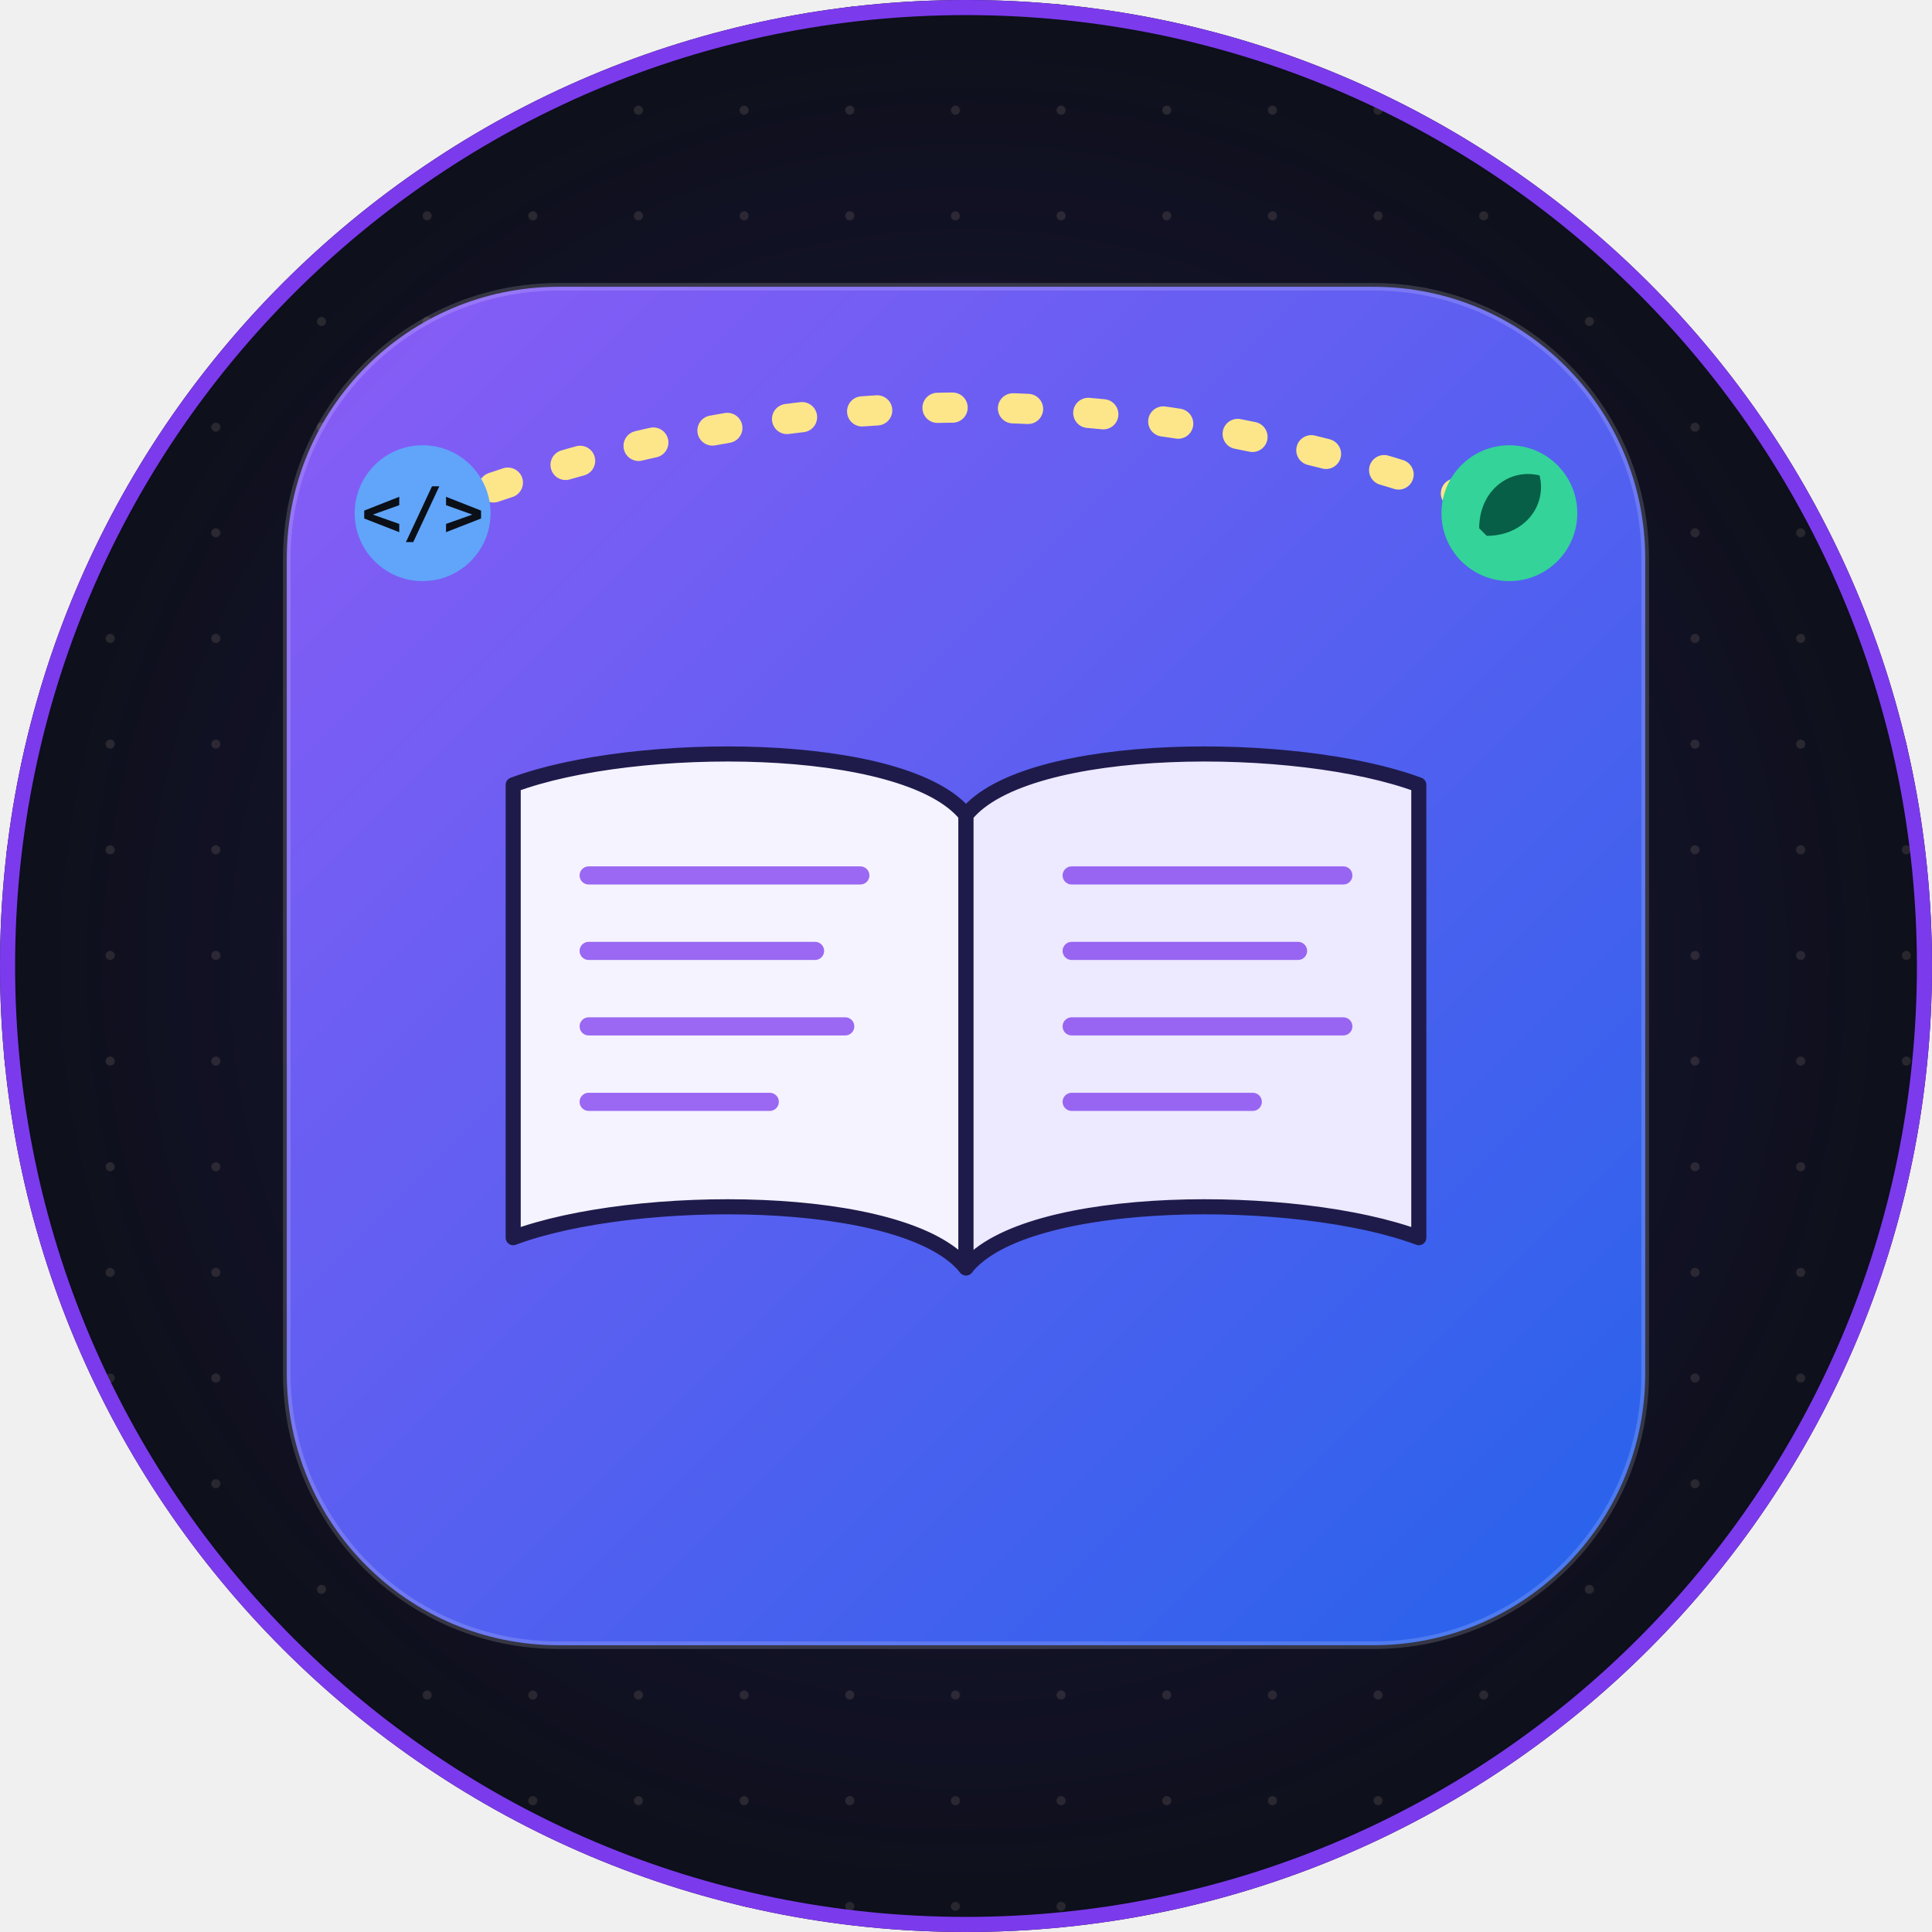
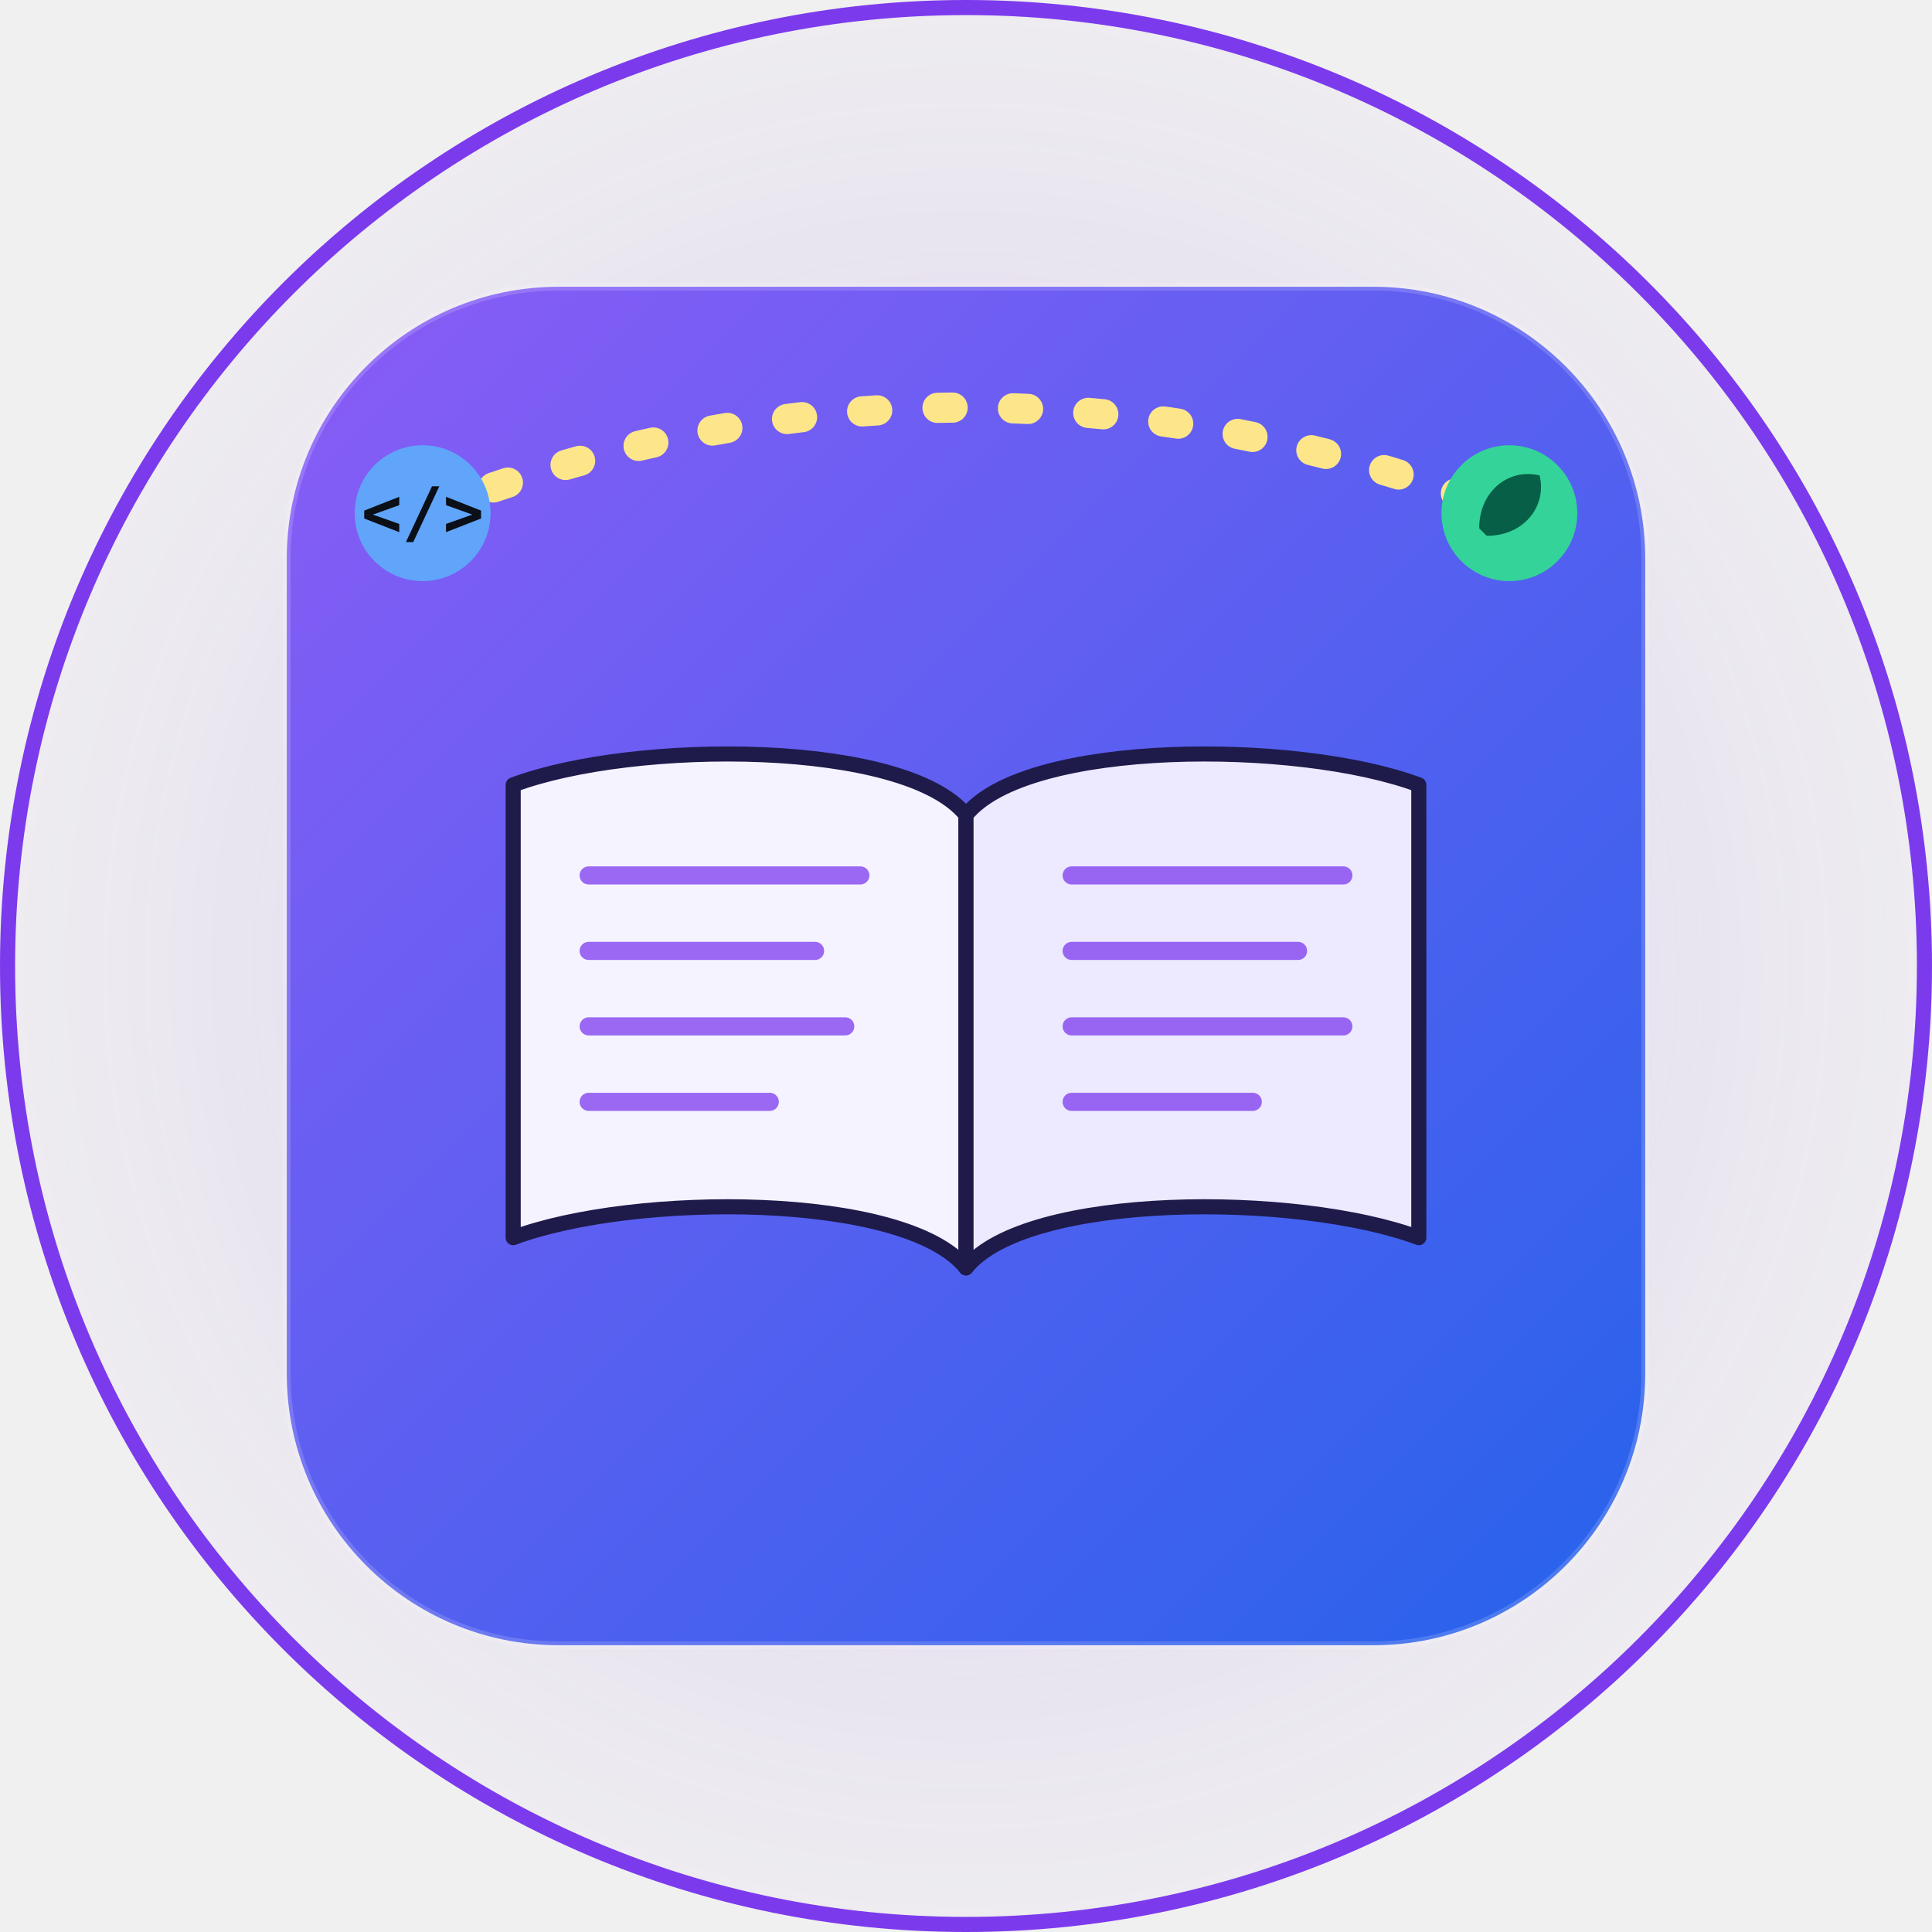
<svg xmlns="http://www.w3.org/2000/svg" width="512" height="512" viewBox="0 0 512 512">
  <defs>
    <pattern id="grid" x="0" y="0" width="28" height="28" patternUnits="userSpaceOnUse">
      <circle cx="1.2" cy="1.2" r="1.2" fill="#27272A" />
    </pattern>
    <radialGradient id="glow-blue" cx="50%" cy="50%" r="50%">
      <stop offset="0%" stop-color="#3B82F6" stop-opacity="0.35" />
      <stop offset="60%" stop-color="#3B82F6" stop-opacity="0.08" />
      <stop offset="100%" stop-color="#3B82F6" stop-opacity="0" />
    </radialGradient>
    <radialGradient id="glow-emerald" cx="50%" cy="50%" r="50%">
      <stop offset="0%" stop-color="#10B981" stop-opacity="0.35" />
      <stop offset="60%" stop-color="#10B981" stop-opacity="0.08" />
      <stop offset="100%" stop-color="#10B981" stop-opacity="0" />
    </radialGradient>
    <radialGradient id="glow-violet" cx="50%" cy="50%" r="50%">
      <stop offset="0%" stop-color="#7C3AED" stop-opacity="0.4" />
      <stop offset="60%" stop-color="#7C3AED" stop-opacity="0.08" />
      <stop offset="100%" stop-color="#7C3AED" stop-opacity="0" />
    </radialGradient>
    <linearGradient id="tile-blue" x1="0" y1="0" x2="1" y2="1">
      <stop offset="0%" stop-color="#3B82F6" />
      <stop offset="100%" stop-color="#1D4ED8" />
    </linearGradient>
    <linearGradient id="tile-emerald" x1="0" y1="0" x2="1" y2="1">
      <stop offset="0%" stop-color="#34D399" />
      <stop offset="100%" stop-color="#059669" />
    </linearGradient>
    <linearGradient id="tile-violet" x1="0" y1="0" x2="1" y2="1">
      <stop offset="0%" stop-color="#8B5CF6" />
      <stop offset="100%" stop-color="#2563EB" />
    </linearGradient>
  </defs>
  <clipPath id="clip-av">
    <circle cx="256" cy="256" r="256" />
  </clipPath>
  <g clip-path="url(#clip-av)">
-     <rect width="512" height="512" fill="#0B0F17" />
-     <rect width="512" height="512" fill="url(#grid)" />
    <circle cx="256" cy="256" r="280" fill="url(#glow-violet)" />
    <g transform="translate(256,256) scale(2.0)">
      <g>
        <rect x="-90" y="-90" width="180" height="180" rx="36" fill="url(#tile-violet)" />
        <rect x="-90" y="-90" width="180" height="180" rx="36" fill="none" stroke="#fff" stroke-opacity="0.16" />
        <g transform="translate(0,6)">
          <path d="M-60 -30 C -44 -36, -8 -36, 0 -26 L 0 34 C -8 24, -44 24, -60 30 Z" fill="#F5F3FF" stroke="#1E1B4B" stroke-width="2" stroke-linejoin="round" />
          <path d="M60 -30 C 44 -36, 8 -36, 0 -26 L 0 34 C 8 24, 44 24, 60 30 Z" fill="#EDE9FE" stroke="#1E1B4B" stroke-width="2" stroke-linejoin="round" />
          <g stroke="#7C3AED" stroke-width="2.4" stroke-linecap="round" opacity="0.75">
            <line x1="-50" y1="-18" x2="-14" y2="-18" />
            <line x1="-50" y1="-8" x2="-20" y2="-8" />
            <line x1="-50" y1="2" x2="-16" y2="2" />
            <line x1="-50" y1="12" x2="-26" y2="12" />
            <line x1="14" y1="-18" x2="50" y2="-18" />
            <line x1="14" y1="-8" x2="44" y2="-8" />
            <line x1="14" y1="2" x2="50" y2="2" />
            <line x1="14" y1="12" x2="38" y2="12" />
          </g>
        </g>
        <path d="M-72 -60 Q 0 -88, 72 -60" fill="none" stroke="#FDE68A" stroke-width="4" stroke-linecap="round" stroke-dasharray="2 8" />
        <g transform="translate(-72,-60)">
          <circle r="9" fill="#60A5FA" />
          <text y="3" text-anchor="middle" font-family="monospace" font-size="9" font-weight="700" fill="#0B0F17">&lt;/&gt;</text>
        </g>
        <g transform="translate(72,-60)">
          <circle r="9" fill="#34D399" />
          <path d="M-4 2 C -4 -3, 0 -6, 4 -5 C 5 -1, 2 3, -3 3 Z" fill="#065F46" />
        </g>
      </g>
    </g>
  </g>
  <circle cx="256" cy="256" r="254" fill="none" stroke="#7C3AED" stroke-width="4" />
</svg>
